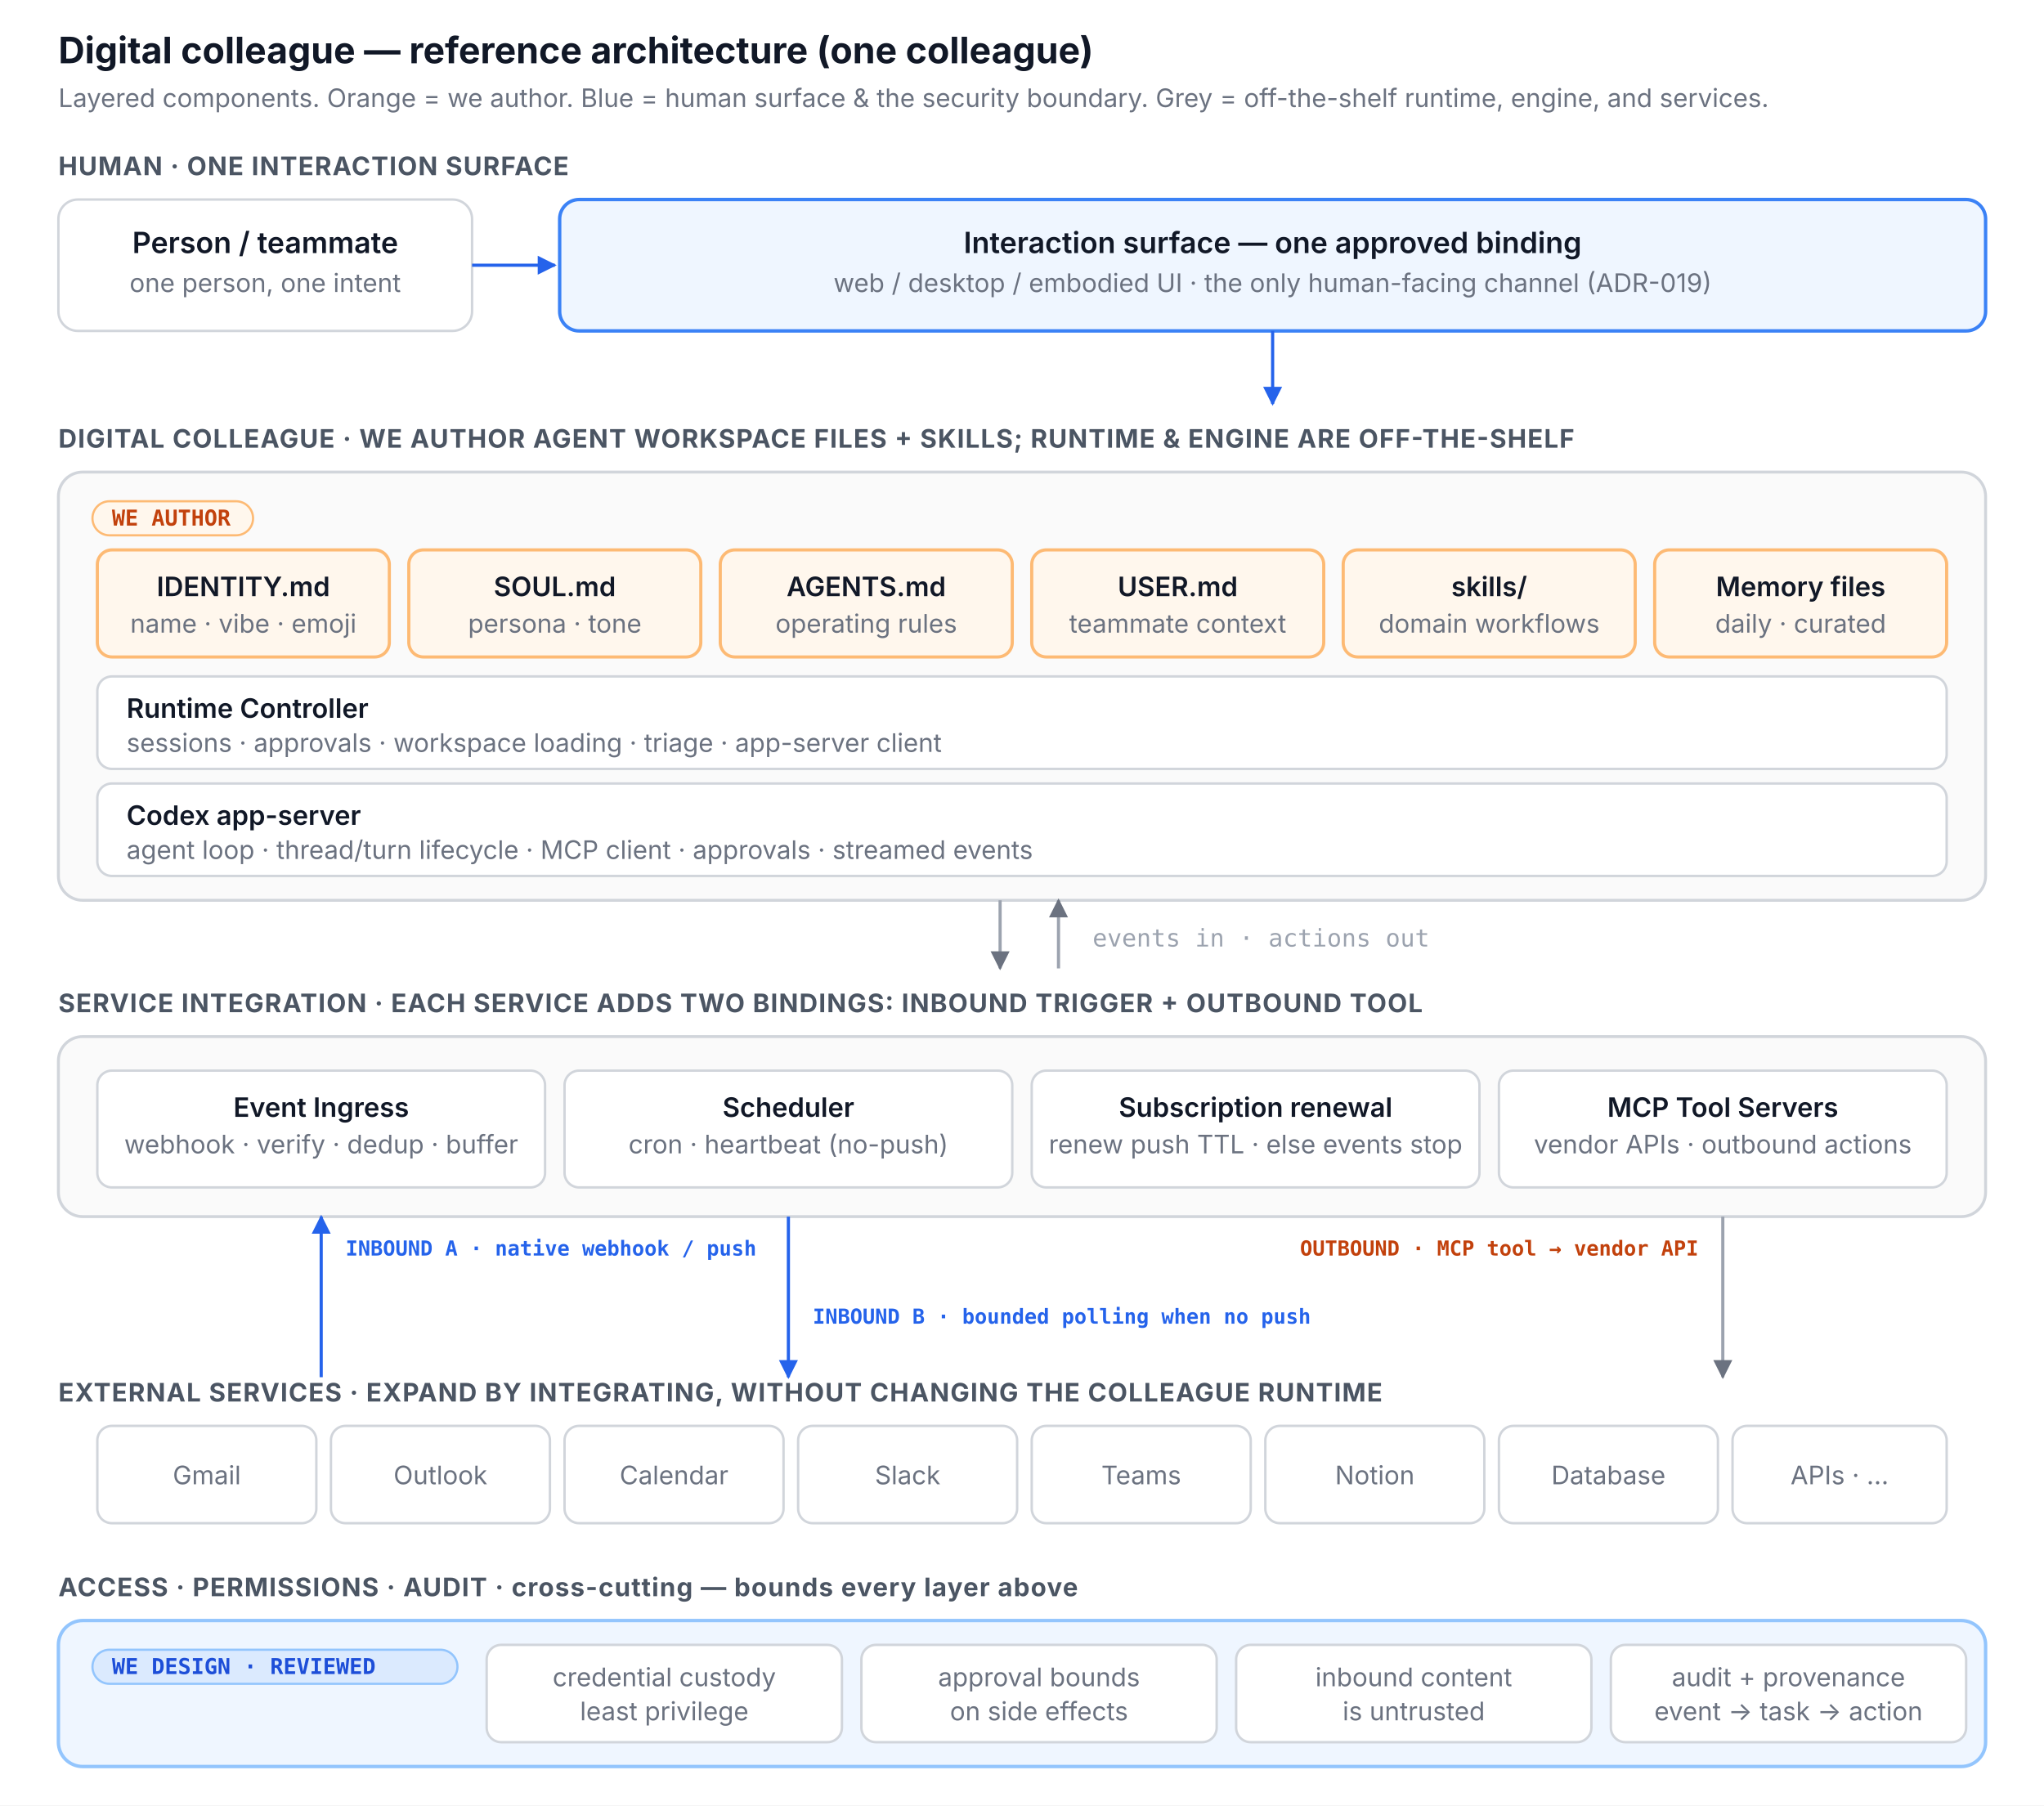
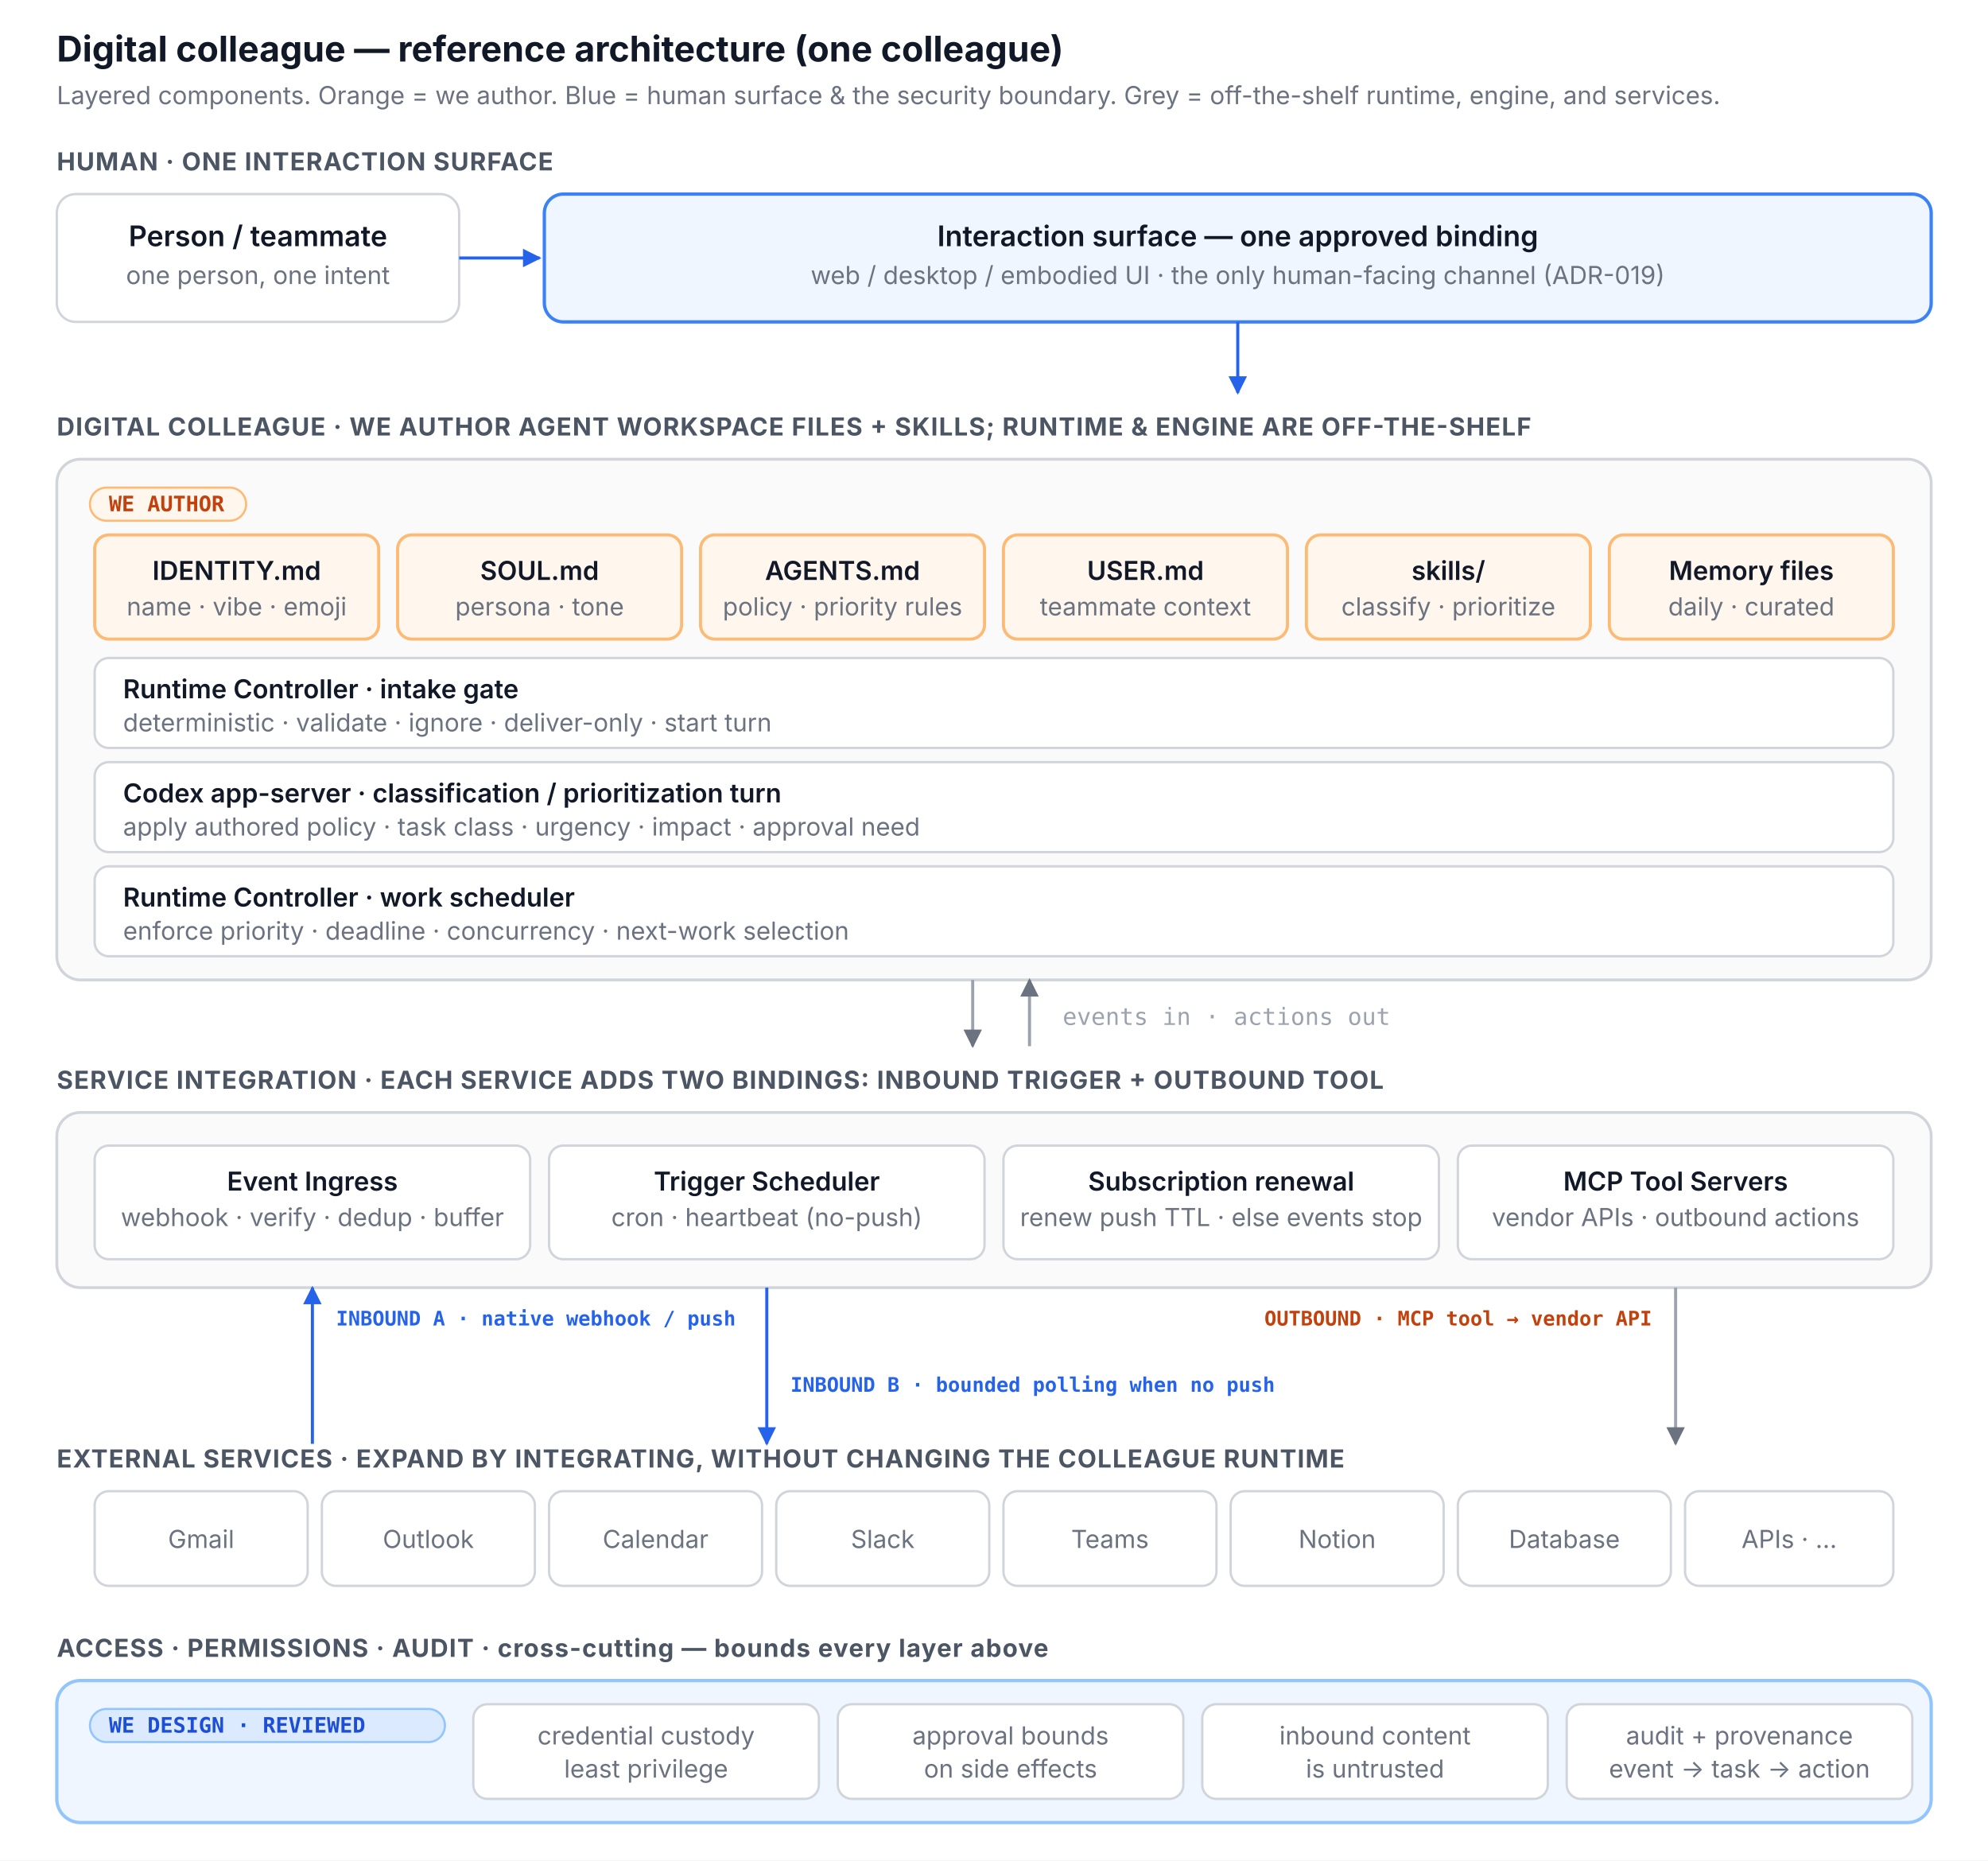
- <svg xmlns="http://www.w3.org/2000/svg" viewBox="0 0 840 742" role="img" font-family="ui-sans-serif, system-ui, -apple-system, sans-serif">
+ <svg xmlns="http://www.w3.org/2000/svg" viewBox="0 0 840 786" role="img" font-family="ui-sans-serif, system-ui, -apple-system, sans-serif">
  <defs>
    <marker id="arr" viewBox="0 0 10 10" refX="9" refY="5" markerWidth="6" markerHeight="6" orient="auto">
      <path d="M0,0 L10,5 L0,10 z" fill="#6b7280" />
    </marker>
    <marker id="arrB" viewBox="0 0 10 10" refX="9" refY="5" markerWidth="6" markerHeight="6" orient="auto">
      <path d="M0,0 L10,5 L0,10 z" fill="#2563eb" />
    </marker>
  </defs>
  <style>
    .h1 { font-size: 15px; font-weight: 700; fill: #111827; }
    .label { font-size: 12px; font-weight: 600; fill: #111827; }
    .labelS { font-size: 11px; font-weight: 600; fill: #111827; }
    .sub { font-size: 10.5px; fill: #6b7280; }
    .port { font-size: 10px; fill: #9ca3af; font-family: ui-monospace, monospace; }
    .tier { font-size: 10.5px; font-weight: 700; fill: #4b5563; letter-spacing: 0.4px; }
    .own { font-size: 9px; font-weight: 700; fill: #c2410c; font-family: ui-monospace, monospace; }
    .sec { font-size: 9px; font-weight: 700; fill: #1d4ed8; font-family: ui-monospace, monospace; }
    .flowIn { font-size: 8.5px; font-weight: 700; fill: #2563eb; font-family: ui-monospace, monospace; }
    .flowOut { font-size: 8.5px; font-weight: 700; fill: #c2410c; font-family: ui-monospace, monospace; }
    .edge { stroke: #9ca3af; stroke-width: 1.3; fill: none; }
    .edgeB { stroke: #2563eb; stroke-width: 1.3; fill: none; }
    .box { fill: #ffffff; stroke: #d1d5db; stroke-width: 1; }
    .container { fill: #fafafa; stroke: #d1d5db; stroke-width: 1.2; }
    .own1 { fill: #fff7ed; stroke: #fdba74; stroke-width: 1.3; }
    .human { fill: #eff6ff; stroke: #3b82f6; stroke-width: 1.4; }
    .secband { fill: #eff6ff; stroke: #93c5fd; stroke-width: 1.4; }
    .chip { fill: #fff7ed; stroke: #fdba74; stroke-width: 0.9; }
    .chipB { fill: #dbeafe; stroke: #93c5fd; stroke-width: 0.9; }
  </style>
-   <rect width="840" height="742" fill="#ffffff" />
+   <rect width="840" height="786" fill="#ffffff" />
  <text x="24" y="26" class="h1">Digital colleague — reference architecture (one colleague)</text>
  <text x="24" y="44" class="sub">Layered components. Orange = we author. Blue = human surface &amp; the security boundary. Grey = off-the-shelf runtime, engine, and services.</text>
  <text x="24" y="72" class="tier">HUMAN · ONE INTERACTION SURFACE</text>
  <rect x="24" y="82" width="170" height="54" rx="8" class="box" />
  <text x="109" y="104" text-anchor="middle" class="label">Person / teammate</text>
  <text x="109" y="120" text-anchor="middle" class="sub">one person, one intent</text>
  <line x1="194" y1="109" x2="228" y2="109" class="edgeB" marker-end="url(#arrB)" />
  <rect x="230" y="82" width="586" height="54" rx="8" class="human" />
  <text x="523" y="104" text-anchor="middle" class="label">Interaction surface — one approved binding</text>
  <text x="523" y="120" text-anchor="middle" class="sub">web / desktop / embodied UI · the only human-facing channel (ADR-019)</text>
  <line x1="523" y1="136" x2="523" y2="166" class="edgeB" marker-end="url(#arrB)" />
  <text x="24" y="184" class="tier">DIGITAL COLLEAGUE · WE AUTHOR AGENT WORKSPACE FILES + SKILLS; RUNTIME &amp; ENGINE ARE OFF-THE-SHELF</text>
-   <rect x="24" y="194" width="792" height="176" rx="10" class="container" />
+   <rect x="24" y="194" width="792" height="220" rx="10" class="container" />
  <rect x="38" y="206" width="66" height="14" rx="7" class="chip" />
  <text x="46" y="216" class="own">WE AUTHOR</text>
  <rect x="40" y="226" width="120" height="44" rx="6" class="own1" />
  <text x="100" y="245" text-anchor="middle" class="labelS">IDENTITY.md</text>
  <text x="100" y="260" text-anchor="middle" class="sub">name · vibe · emoji</text>
  <rect x="168" y="226" width="120" height="44" rx="6" class="own1" />
  <text x="228" y="245" text-anchor="middle" class="labelS">SOUL.md</text>
  <text x="228" y="260" text-anchor="middle" class="sub">persona · tone</text>
  <rect x="296" y="226" width="120" height="44" rx="6" class="own1" />
  <text x="356" y="245" text-anchor="middle" class="labelS">AGENTS.md</text>
-   <text x="356" y="260" text-anchor="middle" class="sub">operating rules</text>
+   <text x="356" y="260" text-anchor="middle" class="sub">policy · priority rules</text>
  <rect x="424" y="226" width="120" height="44" rx="6" class="own1" />
  <text x="484" y="245" text-anchor="middle" class="labelS">USER.md</text>
  <text x="484" y="260" text-anchor="middle" class="sub">teammate context</text>
  <rect x="552" y="226" width="120" height="44" rx="6" class="own1" />
  <text x="612" y="245" text-anchor="middle" class="labelS">skills/</text>
-   <text x="612" y="260" text-anchor="middle" class="sub">domain workflows</text>
+   <text x="612" y="260" text-anchor="middle" class="sub">classify · prioritize</text>
  <rect x="680" y="226" width="120" height="44" rx="6" class="own1" />
  <text x="740" y="245" text-anchor="middle" class="labelS">Memory files</text>
  <text x="740" y="260" text-anchor="middle" class="sub">daily · curated</text>
  <rect x="40" y="278" width="760" height="38" rx="6" class="box" />
-   <text x="52" y="295" class="labelS">Runtime Controller</text>
-   <text x="52" y="309" class="sub">sessions · approvals · workspace loading · triage · app-server client</text>
+   <text x="52" y="295" class="labelS">Runtime Controller · intake gate</text>
+   <text x="52" y="309" class="sub">deterministic · validate · ignore · deliver-only · start turn</text>
  <rect x="40" y="322" width="760" height="38" rx="6" class="box" />
-   <text x="52" y="339" class="labelS">Codex app-server</text>
-   <text x="52" y="353" class="sub">agent loop · thread/turn lifecycle · MCP client · approvals · streamed events</text>
-   <line x1="411" y1="370" x2="411" y2="398" class="edge" marker-end="url(#arr)" />
-   <line x1="435" y1="398" x2="435" y2="370" class="edge" marker-end="url(#arr)" />
-   <text x="449" y="389" class="port">events in · actions out</text>
-   <text x="24" y="416" class="tier">SERVICE INTEGRATION · EACH SERVICE ADDS TWO BINDINGS: INBOUND TRIGGER + OUTBOUND TOOL</text>
-   <rect x="24" y="426" width="792" height="74" rx="10" class="container" />
-   <rect x="40" y="440" width="184" height="48" rx="6" class="box" />
-   <text x="132" y="459" text-anchor="middle" class="labelS">Event Ingress</text>
-   <text x="132" y="474" text-anchor="middle" class="sub">webhook · verify · dedup · buffer</text>
-   <rect x="232" y="440" width="184" height="48" rx="6" class="box" />
-   <text x="324" y="459" text-anchor="middle" class="labelS">Scheduler</text>
-   <text x="324" y="474" text-anchor="middle" class="sub">cron · heartbeat (no-push)</text>
-   <rect x="424" y="440" width="184" height="48" rx="6" class="box" />
-   <text x="516" y="459" text-anchor="middle" class="labelS">Subscription renewal</text>
-   <text x="516" y="474" text-anchor="middle" class="sub">renew push TTL · else events stop</text>
-   <rect x="616" y="440" width="184" height="48" rx="6" class="box" />
-   <text x="708" y="459" text-anchor="middle" class="labelS">MCP Tool Servers</text>
-   <text x="708" y="474" text-anchor="middle" class="sub">vendor APIs · outbound actions</text>
-   <line x1="132" y1="566" x2="132" y2="500" class="edgeB" marker-end="url(#arrB)" />
-   <text x="142" y="516" class="flowIn">INBOUND A · native webhook / push</text>
-   <line x1="324" y1="500" x2="324" y2="566" class="edgeB" marker-end="url(#arrB)" />
-   <text x="334" y="544" class="flowIn">INBOUND B · bounded polling when no push</text>
-   <line x1="708" y1="500" x2="708" y2="566" class="edge" marker-end="url(#arr)" />
-   <text x="698" y="516" text-anchor="end" class="flowOut">OUTBOUND · MCP tool → vendor API</text>
-   <text x="24" y="576" class="tier">EXTERNAL SERVICES · EXPAND BY INTEGRATING, WITHOUT CHANGING THE COLLEAGUE RUNTIME</text>
-   <rect x="40" y="586" width="90" height="40" rx="6" class="box" />
-   <text x="85" y="610" text-anchor="middle" class="sub">Gmail</text>
-   <rect x="136" y="586" width="90" height="40" rx="6" class="box" />
-   <text x="181" y="610" text-anchor="middle" class="sub">Outlook</text>
-   <rect x="232" y="586" width="90" height="40" rx="6" class="box" />
-   <text x="277" y="610" text-anchor="middle" class="sub">Calendar</text>
-   <rect x="328" y="586" width="90" height="40" rx="6" class="box" />
-   <text x="373" y="610" text-anchor="middle" class="sub">Slack</text>
-   <rect x="424" y="586" width="90" height="40" rx="6" class="box" />
-   <text x="469" y="610" text-anchor="middle" class="sub">Teams</text>
-   <rect x="520" y="586" width="90" height="40" rx="6" class="box" />
-   <text x="565" y="610" text-anchor="middle" class="sub">Notion</text>
-   <rect x="616" y="586" width="90" height="40" rx="6" class="box" />
-   <text x="661" y="610" text-anchor="middle" class="sub">Database</text>
-   <rect x="712" y="586" width="88" height="40" rx="6" class="box" />
-   <text x="756" y="610" text-anchor="middle" class="sub">APIs · …</text>
-   <text x="24" y="656" class="tier">ACCESS · PERMISSIONS · AUDIT · cross-cutting — bounds every layer above</text>
-   <rect x="24" y="666" width="792" height="60" rx="10" class="secband" />
-   <rect x="38" y="678" width="150" height="14" rx="7" class="chipB" />
-   <text x="46" y="688" class="sec">WE DESIGN · REVIEWED</text>
-   <rect x="200" y="676" width="146" height="40" rx="6" class="box" />
-   <text x="273" y="693" text-anchor="middle" class="sub">credential custody</text>
-   <text x="273" y="707" text-anchor="middle" class="sub">least privilege</text>
-   <rect x="354" y="676" width="146" height="40" rx="6" class="box" />
-   <text x="427" y="693" text-anchor="middle" class="sub">approval bounds</text>
-   <text x="427" y="707" text-anchor="middle" class="sub">on side effects</text>
-   <rect x="508" y="676" width="146" height="40" rx="6" class="box" />
-   <text x="581" y="693" text-anchor="middle" class="sub">inbound content</text>
-   <text x="581" y="707" text-anchor="middle" class="sub">is untrusted</text>
-   <rect x="662" y="676" width="146" height="40" rx="6" class="box" />
-   <text x="735" y="693" text-anchor="middle" class="sub">audit + provenance</text>
-   <text x="735" y="707" text-anchor="middle" class="sub">event → task → action</text>
+   <text x="52" y="339" class="labelS">Codex app-server · classification / prioritization turn</text>
+   <text x="52" y="353" class="sub">apply authored policy · task class · urgency · impact · approval need</text>
+   <rect x="40" y="366" width="760" height="38" rx="6" class="box" />
+   <text x="52" y="383" class="labelS">Runtime Controller · work scheduler</text>
+   <text x="52" y="397" class="sub">enforce priority · deadline · concurrency · next-work selection</text>
+   <line x1="411" y1="414" x2="411" y2="442" class="edge" marker-end="url(#arr)" />
+   <line x1="435" y1="442" x2="435" y2="414" class="edge" marker-end="url(#arr)" />
+   <text x="449" y="433" class="port">events in · actions out</text>
+   <text x="24" y="460" class="tier">SERVICE INTEGRATION · EACH SERVICE ADDS TWO BINDINGS: INBOUND TRIGGER + OUTBOUND TOOL</text>
+   <rect x="24" y="470" width="792" height="74" rx="10" class="container" />
+   <rect x="40" y="484" width="184" height="48" rx="6" class="box" />
+   <text x="132" y="503" text-anchor="middle" class="labelS">Event Ingress</text>
+   <text x="132" y="518" text-anchor="middle" class="sub">webhook · verify · dedup · buffer</text>
+   <rect x="232" y="484" width="184" height="48" rx="6" class="box" />
+   <text x="324" y="503" text-anchor="middle" class="labelS">Trigger Scheduler</text>
+   <text x="324" y="518" text-anchor="middle" class="sub">cron · heartbeat (no-push)</text>
+   <rect x="424" y="484" width="184" height="48" rx="6" class="box" />
+   <text x="516" y="503" text-anchor="middle" class="labelS">Subscription renewal</text>
+   <text x="516" y="518" text-anchor="middle" class="sub">renew push TTL · else events stop</text>
+   <rect x="616" y="484" width="184" height="48" rx="6" class="box" />
+   <text x="708" y="503" text-anchor="middle" class="labelS">MCP Tool Servers</text>
+   <text x="708" y="518" text-anchor="middle" class="sub">vendor APIs · outbound actions</text>
+   <line x1="132" y1="610" x2="132" y2="544" class="edgeB" marker-end="url(#arrB)" />
+   <text x="142" y="560" class="flowIn">INBOUND A · native webhook / push</text>
+   <line x1="324" y1="544" x2="324" y2="610" class="edgeB" marker-end="url(#arrB)" />
+   <text x="334" y="588" class="flowIn">INBOUND B · bounded polling when no push</text>
+   <line x1="708" y1="544" x2="708" y2="610" class="edge" marker-end="url(#arr)" />
+   <text x="698" y="560" text-anchor="end" class="flowOut">OUTBOUND · MCP tool → vendor API</text>
+   <text x="24" y="620" class="tier">EXTERNAL SERVICES · EXPAND BY INTEGRATING, WITHOUT CHANGING THE COLLEAGUE RUNTIME</text>
+   <rect x="40" y="630" width="90" height="40" rx="6" class="box" />
+   <text x="85" y="654" text-anchor="middle" class="sub">Gmail</text>
+   <rect x="136" y="630" width="90" height="40" rx="6" class="box" />
+   <text x="181" y="654" text-anchor="middle" class="sub">Outlook</text>
+   <rect x="232" y="630" width="90" height="40" rx="6" class="box" />
+   <text x="277" y="654" text-anchor="middle" class="sub">Calendar</text>
+   <rect x="328" y="630" width="90" height="40" rx="6" class="box" />
+   <text x="373" y="654" text-anchor="middle" class="sub">Slack</text>
+   <rect x="424" y="630" width="90" height="40" rx="6" class="box" />
+   <text x="469" y="654" text-anchor="middle" class="sub">Teams</text>
+   <rect x="520" y="630" width="90" height="40" rx="6" class="box" />
+   <text x="565" y="654" text-anchor="middle" class="sub">Notion</text>
+   <rect x="616" y="630" width="90" height="40" rx="6" class="box" />
+   <text x="661" y="654" text-anchor="middle" class="sub">Database</text>
+   <rect x="712" y="630" width="88" height="40" rx="6" class="box" />
+   <text x="756" y="654" text-anchor="middle" class="sub">APIs · …</text>
+   <text x="24" y="700" class="tier">ACCESS · PERMISSIONS · AUDIT · cross-cutting — bounds every layer above</text>
+   <rect x="24" y="710" width="792" height="60" rx="10" class="secband" />
+   <rect x="38" y="722" width="150" height="14" rx="7" class="chipB" />
+   <text x="46" y="732" class="sec">WE DESIGN · REVIEWED</text>
+   <rect x="200" y="720" width="146" height="40" rx="6" class="box" />
+   <text x="273" y="737" text-anchor="middle" class="sub">credential custody</text>
+   <text x="273" y="751" text-anchor="middle" class="sub">least privilege</text>
+   <rect x="354" y="720" width="146" height="40" rx="6" class="box" />
+   <text x="427" y="737" text-anchor="middle" class="sub">approval bounds</text>
+   <text x="427" y="751" text-anchor="middle" class="sub">on side effects</text>
+   <rect x="508" y="720" width="146" height="40" rx="6" class="box" />
+   <text x="581" y="737" text-anchor="middle" class="sub">inbound content</text>
+   <text x="581" y="751" text-anchor="middle" class="sub">is untrusted</text>
+   <rect x="662" y="720" width="146" height="40" rx="6" class="box" />
+   <text x="735" y="737" text-anchor="middle" class="sub">audit + provenance</text>
+   <text x="735" y="751" text-anchor="middle" class="sub">event → task → action</text>
</svg>
